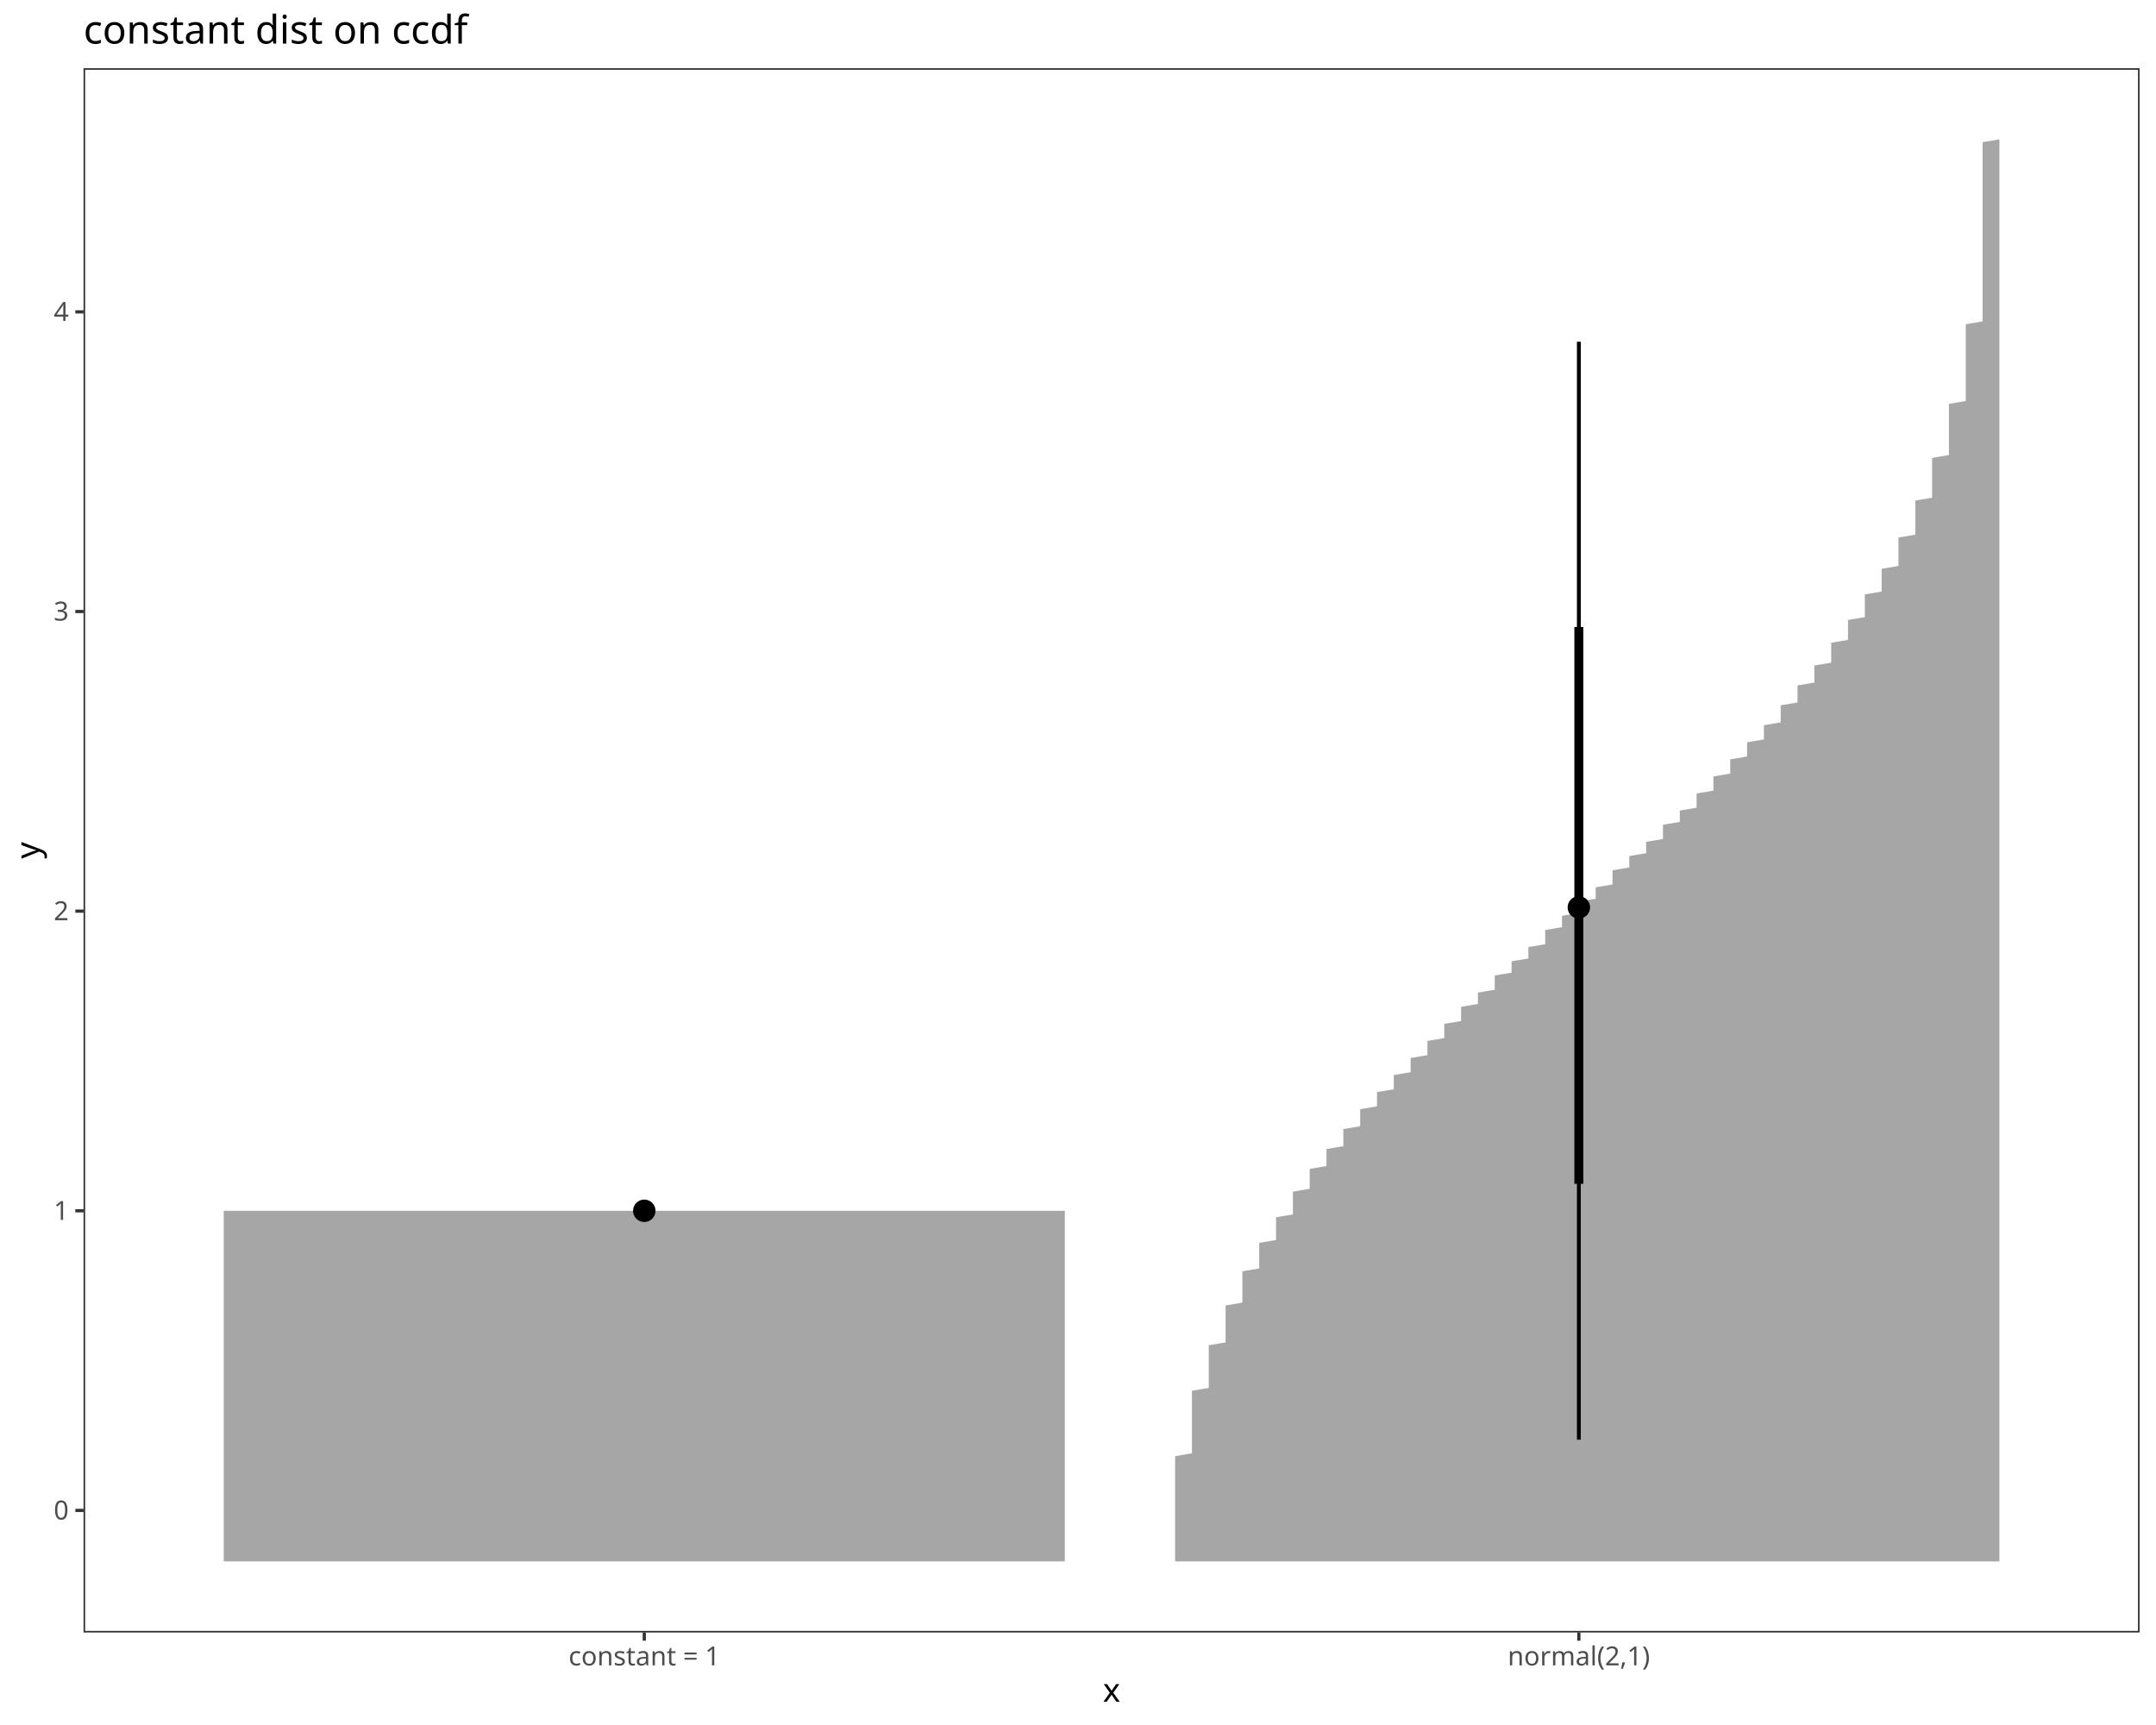
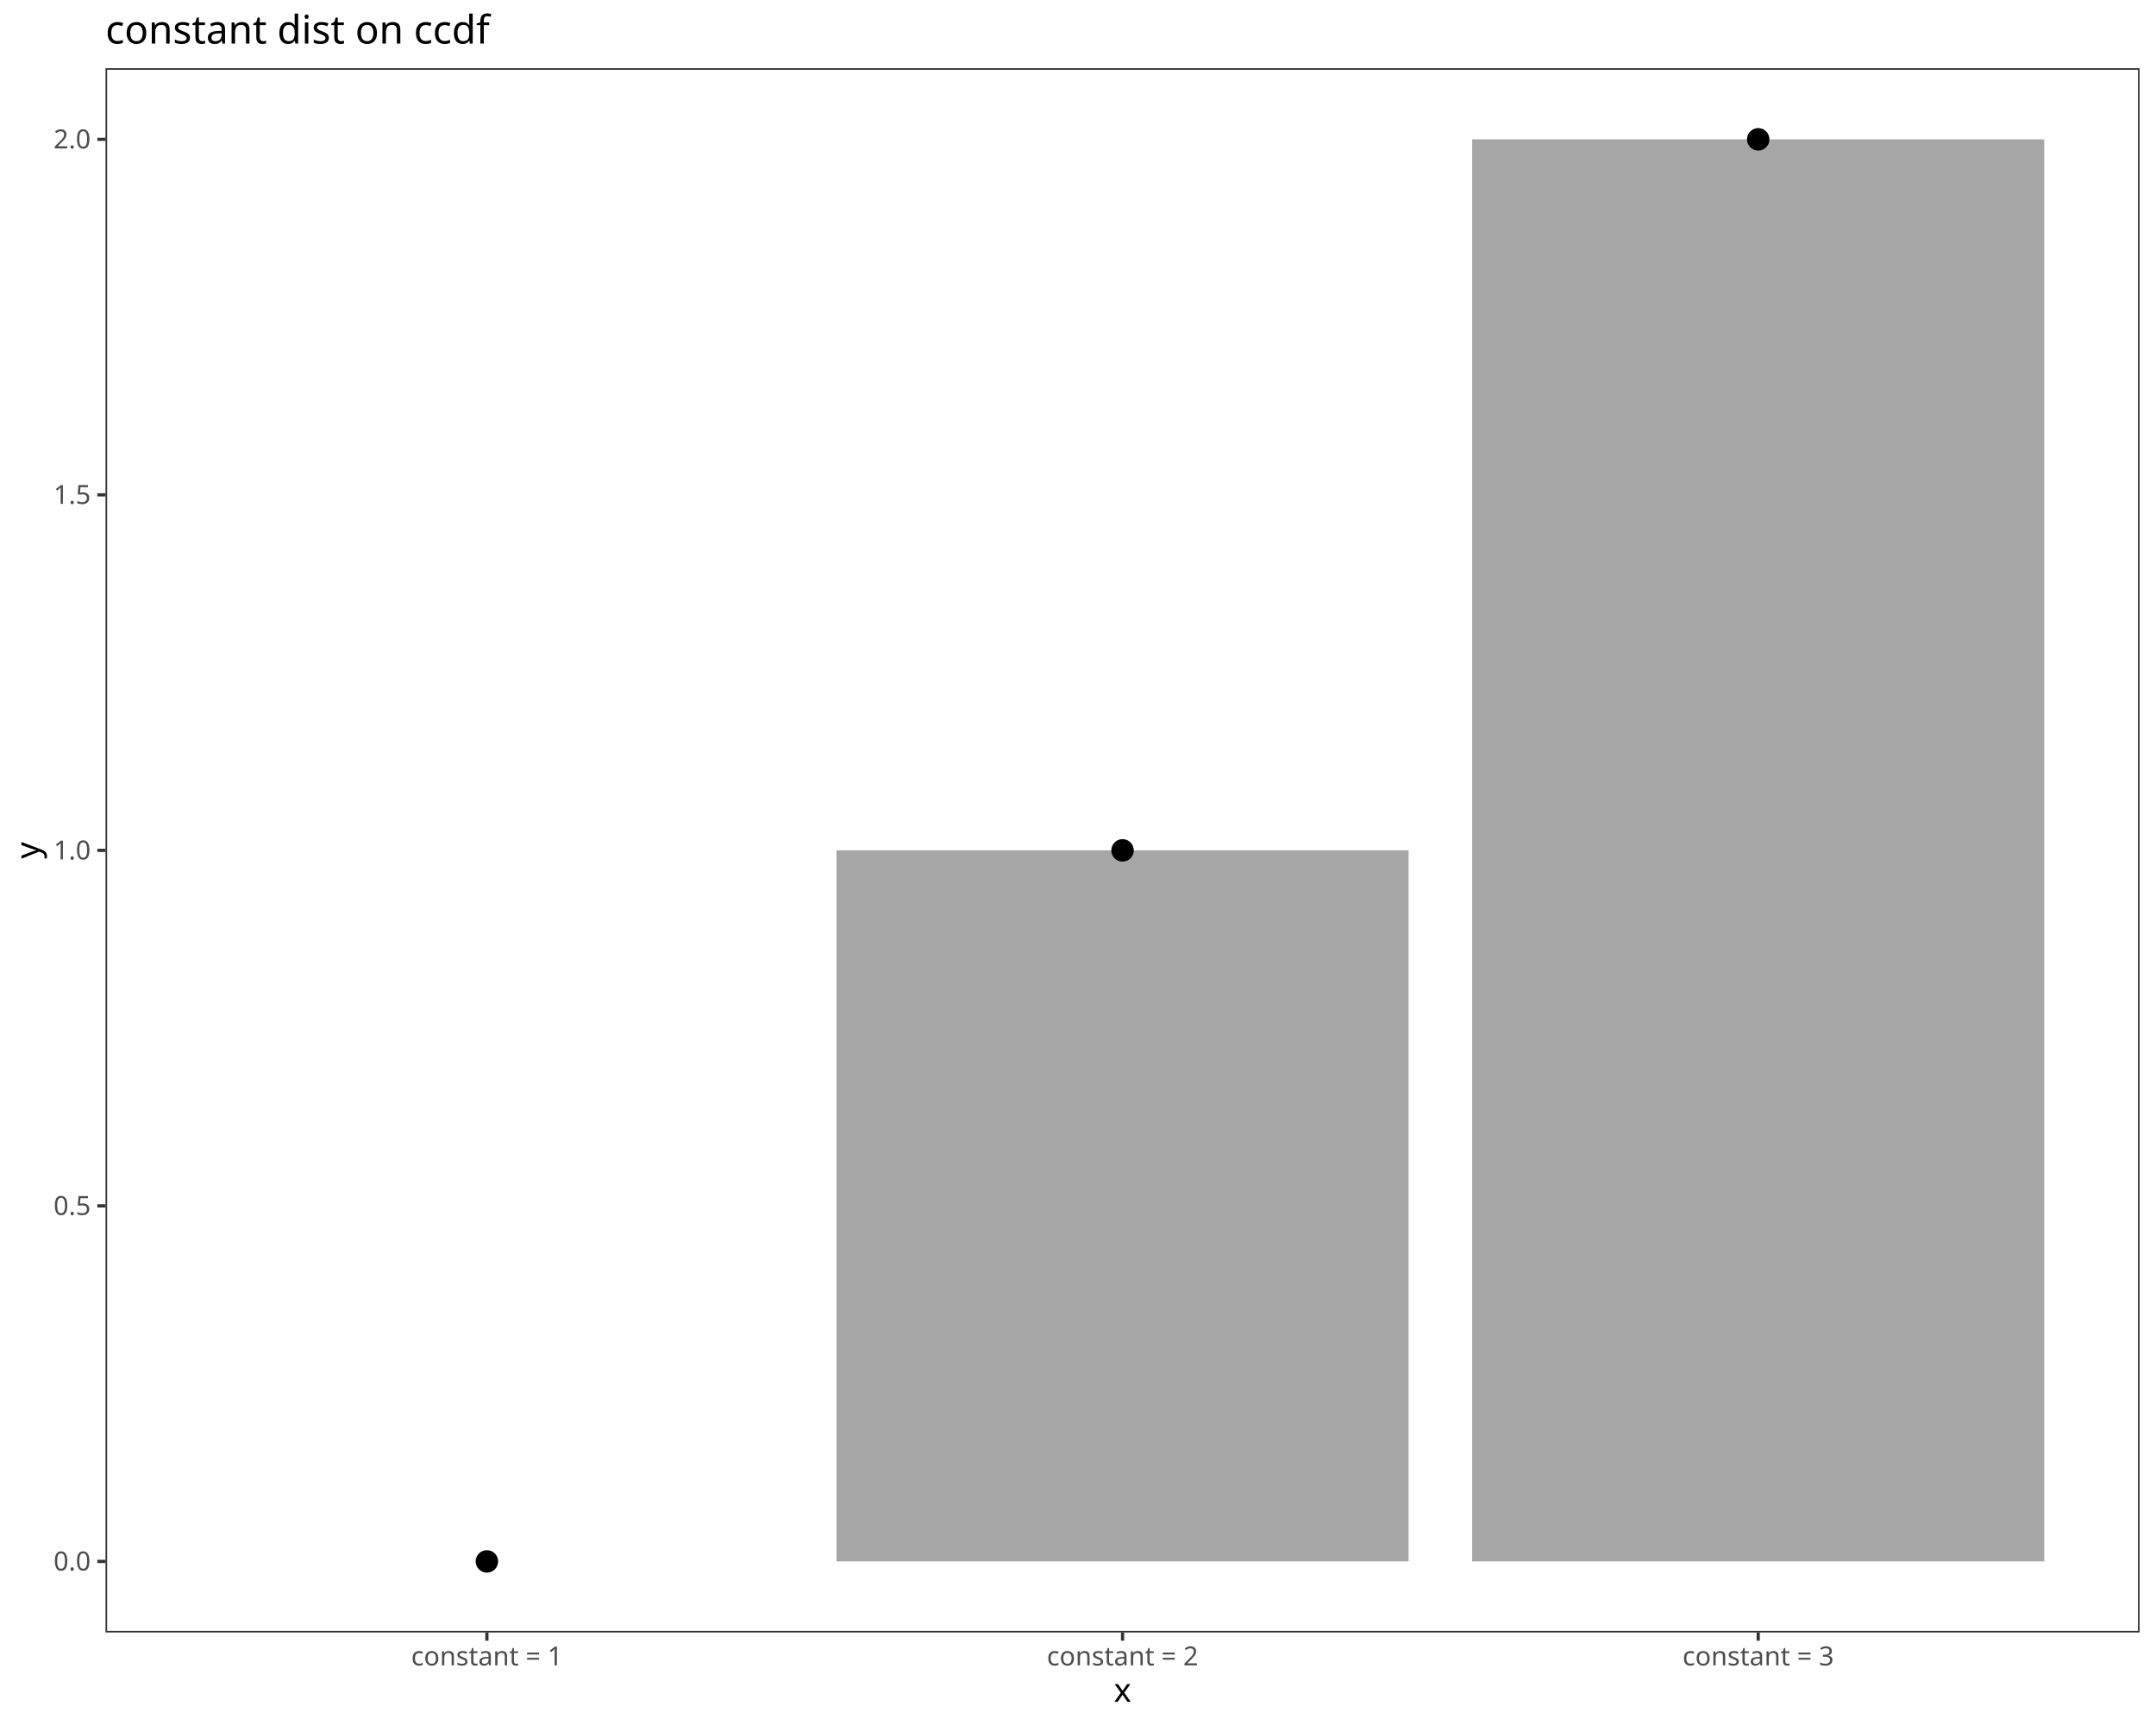
<svg xmlns="http://www.w3.org/2000/svg" class="svglite" data-engine-version="2.0" width="720.00pt" height="576.00pt" viewBox="0 0 720.00 576.00">
  <defs>
    <style type="text/css">
    .svglite line, .svglite polyline, .svglite polygon, .svglite path, .svglite rect, .svglite circle {
      fill: none;
      stroke: #000000;
      stroke-linecap: round;
      stroke-linejoin: round;
      stroke-miterlimit: 10.00;
    }
  </style>
  </defs>
  <rect width="100%" height="100%" style="stroke: none; fill: #FFFFFF;" />
  <defs>
    <clipPath id="cpMC4wMHw3MjAuMDB8MC4wMHw1NzYuMDA=">
      <rect x="0.00" y="0.00" width="720.00" height="576.00" />
    </clipPath>
  </defs>
  <g clip-path="url(#cpMC4wMHw3MjAuMDB8MC4wMHw1NzYuMDA=)">
    <rect x="0.00" y="0.00" width="720.00" height="576.00" style="stroke-width: 1.07; stroke: #FFFFFF; fill: #FFFFFF;" />
  </g>
  <defs>
-     <clipPath id="cpMjcuOTB8NzE0LjUyfDIyLjc4fDU0NS4xMQ==">
-       <rect x="27.90" y="22.78" width="686.62" height="522.33" />
+     <clipPath id="cpMzUuMjR8NzE0LjUyfDIyLjc4fDU0NS4xMQ==">
+       <rect x="35.24" y="22.78" width="679.28" height="522.33" />
    </clipPath>
  </defs>
-   <g clip-path="url(#cpMjcuOTB8NzE0LjUyfDIyLjc4fDU0NS4xMQ==)">
-     <rect x="27.90" y="22.78" width="686.62" height="522.33" style="stroke-width: 1.07; stroke: none; fill: #FFFFFF;" />
-     <polygon points="355.60,521.37 355.60,404.30 355.60,404.30 355.60,404.30 355.60,46.53 355.60,46.53 355.60,404.30 355.60,404.30 74.71,404.30 74.71,521.37 " style="stroke-width: 2.13; stroke: none; fill: #A6A6A6;" />
-     <polygon points="667.71,521.37 667.71,520.42 667.71,519.47 667.71,518.52 667.71,517.57 667.71,516.62 667.71,515.67 667.71,514.72 667.71,513.77 667.71,512.82 667.71,511.87 667.71,510.92 667.71,509.97 667.71,509.02 667.71,508.07 667.71,507.12 667.71,506.18 667.71,505.23 667.71,504.28 667.71,503.33 667.71,502.38 667.71,501.43 667.71,500.48 667.71,499.53 667.71,498.58 667.71,497.63 667.71,496.68 667.71,495.73 667.71,494.78 667.71,493.83 667.71,492.88 667.71,491.93 667.71,490.98 667.71,490.03 667.71,489.08 667.71,488.13 667.71,487.18 667.71,486.23 667.71,485.28 667.71,484.33 667.71,483.38 667.71,482.43 667.71,481.48 667.71,480.53 667.71,479.58 667.71,478.63 667.71,477.68 667.71,476.73 667.71,475.79 667.71,474.84 667.71,473.89 667.71,472.94 667.71,471.99 667.71,471.04 667.71,470.09 667.71,469.14 667.71,468.19 667.71,467.24 667.71,466.29 667.71,465.34 667.71,464.39 667.71,463.44 667.71,462.49 667.71,461.54 667.71,460.59 667.71,459.64 667.71,458.69 667.71,457.74 667.71,456.79 667.71,455.84 667.71,454.89 667.71,453.94 667.71,452.99 667.71,452.04 667.71,451.09 667.71,450.14 667.71,449.19 667.71,448.24 667.71,447.29 667.71,446.34 667.71,445.40 667.71,444.45 667.71,443.50 667.71,442.55 667.71,441.60 667.71,440.65 667.71,439.70 667.71,438.75 667.71,437.80 667.71,436.85 667.71,435.90 667.71,434.95 667.71,434.00 667.71,433.05 667.71,432.10 667.71,431.15 667.71,430.20 667.71,429.25 667.71,428.30 667.71,427.35 667.71,426.40 667.71,425.45 667.71,424.50 667.71,423.55 667.71,422.60 667.71,421.65 667.71,420.70 667.71,419.75 667.71,418.80 667.71,417.85 667.71,416.90 667.71,415.95 667.71,415.01 667.71,414.06 667.71,413.11 667.71,412.16 667.71,411.21 667.71,410.26 667.71,409.31 667.71,408.36 667.71,407.41 667.71,406.46 667.71,405.51 667.71,404.56 667.71,403.61 667.71,402.66 667.71,401.71 667.71,400.76 667.71,399.81 667.71,398.86 667.71,397.91 667.71,396.96 667.71,396.01 667.71,395.06 667.71,394.11 667.71,393.16 667.71,392.21 667.71,391.26 667.71,390.31 667.71,389.36 667.71,388.41 667.71,387.46 667.71,386.51 667.71,385.56 667.71,384.62 667.71,383.67 667.71,382.72 667.71,381.77 667.71,380.82 667.71,379.87 667.71,378.92 667.71,377.97 667.71,377.02 667.71,376.07 667.71,375.12 667.71,374.17 667.71,373.22 667.71,372.27 667.71,371.32 667.71,370.37 667.71,369.42 667.71,368.47 667.71,367.52 667.71,366.57 667.71,365.62 667.71,364.67 667.71,363.72 667.71,362.77 667.71,361.82 667.71,360.87 667.71,359.92 667.71,358.97 667.71,358.02 667.71,357.07 667.71,356.12 667.71,355.17 667.71,354.22 667.71,353.28 667.71,352.33 667.71,351.38 667.71,350.43 667.71,349.48 667.71,348.53 667.71,347.58 667.71,346.63 667.71,345.68 667.71,344.73 667.71,343.78 667.71,342.83 667.71,341.88 667.71,340.93 667.71,339.98 667.71,339.03 667.71,338.08 667.71,337.13 667.71,336.18 667.71,335.23 667.71,334.28 667.71,333.33 667.71,332.38 667.71,331.43 667.71,330.48 667.71,329.53 667.71,328.58 667.71,327.63 667.71,326.68 667.71,325.73 667.71,324.78 667.71,323.83 667.71,322.89 667.71,321.94 667.71,320.99 667.71,320.04 667.71,319.09 667.71,318.14 667.71,317.19 667.71,316.24 667.71,315.29 667.71,314.34 667.71,313.39 667.71,312.44 667.71,311.49 667.71,310.54 667.71,309.59 667.71,308.64 667.71,307.69 667.71,306.74 667.71,305.79 667.71,304.84 667.71,303.89 667.71,302.94 667.71,301.99 667.71,301.04 667.71,300.09 667.71,299.14 667.71,298.19 667.71,297.24 667.71,296.29 667.71,295.34 667.71,294.39 667.71,293.44 667.71,292.50 667.71,291.55 667.71,290.60 667.71,289.65 667.71,288.70 667.71,287.75 667.71,286.80 667.71,285.85 667.71,284.90 667.71,283.95 667.71,283.00 667.71,282.05 667.71,281.10 667.71,280.15 667.71,279.20 667.71,278.25 667.71,277.30 667.71,276.35 667.71,275.40 667.71,274.45 667.71,273.50 667.71,272.55 667.71,271.60 667.71,270.65 667.71,269.70 667.71,268.75 667.71,267.80 667.71,266.85 667.71,265.90 667.71,264.95 667.71,264.00 667.71,263.05 667.71,262.11 667.71,261.16 667.71,260.21 667.71,259.26 667.71,258.31 667.71,257.36 667.71,256.41 667.71,255.46 667.71,254.51 667.71,253.56 667.71,252.61 667.71,251.66 667.71,250.71 667.71,249.76 667.71,248.81 667.71,247.86 667.71,246.91 667.71,245.96 667.71,245.01 667.71,244.06 667.71,243.11 667.71,242.16 667.71,241.21 667.71,240.26 667.71,239.31 667.71,238.36 667.71,237.41 667.71,236.46 667.71,235.51 667.71,234.56 667.71,233.61 667.71,232.66 667.71,231.72 667.71,230.77 667.71,229.82 667.71,228.87 667.71,227.92 667.71,226.97 667.71,226.02 667.71,225.07 667.71,224.12 667.71,223.17 667.71,222.22 667.71,221.27 667.71,220.32 667.71,219.37 667.71,218.42 667.71,217.47 667.71,216.52 667.71,215.57 667.71,214.62 667.71,213.67 667.71,212.72 667.71,211.77 667.71,210.82 667.71,209.87 667.71,208.92 667.71,207.97 667.71,207.02 667.71,206.07 667.71,205.12 667.71,204.17 667.71,203.22 667.71,202.27 667.71,201.33 667.71,200.38 667.71,199.43 667.71,198.48 667.71,197.53 667.71,196.58 667.71,195.63 667.71,194.68 667.71,193.73 667.71,192.78 667.71,191.83 667.71,190.88 667.71,189.93 667.71,188.98 667.71,188.03 667.71,187.08 667.71,186.13 667.71,185.18 667.71,184.23 667.71,183.28 667.71,182.33 667.71,181.38 667.71,180.43 667.71,179.48 667.71,178.53 667.71,177.58 667.71,176.63 667.71,175.68 667.71,174.73 667.71,173.78 667.71,172.83 667.71,171.88 667.71,170.93 667.71,169.99 667.71,169.04 667.71,168.09 667.71,167.14 667.71,166.19 667.71,165.24 667.71,164.29 667.71,163.34 667.71,162.39 667.71,161.44 667.71,160.49 667.71,159.54 667.71,158.59 667.71,157.64 667.71,156.69 667.71,155.74 667.71,154.79 667.71,153.84 667.71,152.89 667.71,151.94 667.71,150.99 667.71,150.04 667.71,149.09 667.71,148.14 667.71,147.19 667.71,146.24 667.71,145.29 667.71,144.34 667.71,143.39 667.71,142.44 667.71,141.49 667.71,140.54 667.71,139.60 667.71,138.65 667.71,137.70 667.71,136.75 667.71,135.80 667.71,134.85 667.71,133.90 667.71,132.95 667.71,132.00 667.71,131.05 667.71,130.10 667.71,129.15 667.71,128.20 667.71,127.25 667.71,126.30 667.71,125.35 667.71,124.40 667.71,123.45 667.71,122.50 667.71,121.55 667.71,120.60 667.71,119.65 667.71,118.70 667.71,117.75 667.71,116.80 667.71,115.85 667.71,114.90 667.71,113.95 667.71,113.00 667.71,112.05 667.71,111.10 667.71,110.15 667.71,109.21 667.71,108.26 667.71,107.31 667.71,106.36 667.71,105.41 667.71,104.46 667.71,103.51 667.71,102.56 667.71,101.61 667.71,100.66 667.71,99.71 667.71,98.76 667.71,97.81 667.71,96.86 667.71,95.91 667.71,94.96 667.71,94.01 667.71,93.06 667.71,92.11 667.71,91.16 667.71,90.21 667.71,89.26 667.71,88.31 667.71,87.36 667.71,86.41 667.71,85.46 667.71,84.51 667.71,83.56 667.71,82.61 667.71,81.66 667.71,80.71 667.71,79.76 667.71,78.82 667.71,77.87 667.71,76.92 667.71,75.97 667.71,75.02 667.71,74.07 667.71,73.12 667.71,72.17 667.71,71.22 667.71,70.27 667.71,69.32 667.71,68.37 667.71,67.42 667.71,66.47 667.71,65.52 667.71,64.57 667.71,63.62 667.71,62.67 667.71,61.72 667.71,60.77 667.71,59.82 667.71,58.87 667.71,57.92 667.71,56.97 667.71,56.02 667.71,55.07 667.71,54.12 667.71,53.17 667.71,52.22 667.71,51.27 667.71,50.32 667.71,49.37 667.71,48.43 667.71,47.48 667.71,46.53 667.71,46.53 662.09,47.48 662.09,48.43 662.09,49.37 662.09,50.32 662.09,51.27 662.09,52.22 662.09,53.17 662.09,54.12 662.09,55.07 662.09,56.02 662.09,56.97 662.09,57.92 662.09,58.87 662.09,59.82 662.09,60.77 662.09,61.72 662.09,62.67 662.09,63.62 662.09,64.57 662.09,65.52 662.09,66.47 662.09,67.42 662.09,68.37 662.09,69.32 662.09,70.27 662.09,71.22 662.09,72.17 662.09,73.12 662.09,74.07 662.09,75.02 662.09,75.97 662.09,76.92 662.09,77.87 662.09,78.82 662.09,79.76 662.09,80.71 662.09,81.66 662.09,82.61 662.09,83.56 662.09,84.51 662.09,85.46 662.09,86.41 662.09,87.36 662.09,88.31 662.09,89.26 662.09,90.21 662.09,91.16 662.09,92.11 662.09,93.06 662.09,94.01 662.09,94.96 662.09,95.91 662.09,96.86 662.09,97.81 662.09,98.76 662.09,99.71 662.09,100.66 662.09,101.61 662.09,102.56 662.09,103.51 662.09,104.46 662.09,105.41 662.09,106.36 662.09,107.31 656.47,108.26 656.47,109.21 656.47,110.15 656.47,111.10 656.47,112.05 656.47,113.00 656.47,113.95 656.47,114.90 656.47,115.85 656.47,116.80 656.47,117.75 656.47,118.70 656.47,119.65 656.47,120.60 656.47,121.55 656.47,122.50 656.47,123.45 656.47,124.40 656.47,125.35 656.47,126.30 656.47,127.25 656.47,128.20 656.47,129.15 656.47,130.10 656.47,131.05 656.47,132.00 656.47,132.95 656.47,133.90 650.85,134.85 650.85,135.80 650.85,136.75 650.85,137.70 650.85,138.65 650.85,139.60 650.85,140.54 650.85,141.49 650.85,142.44 650.85,143.39 650.85,144.34 650.85,145.29 650.85,146.24 650.85,147.19 650.85,148.14 650.85,149.09 650.85,150.04 650.85,150.99 650.85,151.94 645.23,152.89 645.23,153.84 645.23,154.79 645.23,155.74 645.23,156.69 645.23,157.64 645.23,158.59 645.23,159.54 645.23,160.49 645.23,161.44 645.23,162.39 645.23,163.34 645.23,164.29 645.23,165.24 645.23,166.19 639.62,167.14 639.62,168.09 639.62,169.04 639.62,169.99 639.62,170.93 639.62,171.88 639.62,172.83 639.62,173.78 639.62,174.73 639.62,175.68 639.62,176.63 639.62,177.58 639.62,178.53 634.00,179.48 634.00,180.43 634.00,181.38 634.00,182.33 634.00,183.28 634.00,184.23 634.00,185.18 634.00,186.13 634.00,187.08 634.00,188.03 634.00,188.98 628.38,189.93 628.38,190.88 628.38,191.83 628.38,192.78 628.38,193.73 628.38,194.68 628.38,195.63 628.38,196.58 628.38,197.53 622.76,198.48 622.76,199.43 622.76,200.38 622.76,201.33 622.76,202.27 622.76,203.22 622.76,204.17 622.76,205.12 622.76,206.07 617.15,207.02 617.15,207.97 617.15,208.92 617.15,209.87 617.15,210.82 617.15,211.77 617.15,212.72 617.15,213.67 611.53,214.62 611.53,215.57 611.53,216.52 611.53,217.47 611.53,218.42 611.53,219.37 611.53,220.32 611.53,221.27 605.91,222.22 605.91,223.17 605.91,224.12 605.91,225.07 605.91,226.02 605.91,226.97 605.91,227.92 600.29,228.87 600.29,229.82 600.29,230.77 600.29,231.72 600.29,232.66 600.29,233.61 600.29,234.56 594.67,235.51 594.67,236.46 594.67,237.41 594.67,238.36 594.67,239.31 594.67,240.26 594.67,241.21 589.06,242.16 589.06,243.11 589.06,244.06 589.06,245.01 589.06,245.96 589.06,246.91 583.44,247.86 583.44,248.81 583.44,249.76 583.44,250.71 583.44,251.66 583.44,252.61 577.82,253.56 577.82,254.51 577.82,255.46 577.82,256.41 577.82,257.36 577.82,258.31 572.20,259.26 572.20,260.21 572.20,261.16 572.20,262.11 572.20,263.05 572.20,264.00 566.58,264.95 566.58,265.90 566.58,266.85 566.58,267.80 566.58,268.75 566.58,269.70 560.97,270.65 560.97,271.60 560.97,272.55 560.97,273.50 560.97,274.45 555.35,275.40 555.35,276.35 555.35,277.30 555.35,278.25 555.35,279.20 555.35,280.15 549.73,281.10 549.73,282.05 549.73,283.00 549.73,283.95 549.73,284.90 544.11,285.85 544.11,286.80 544.11,287.75 544.11,288.70 544.11,289.65 538.50,290.60 538.50,291.55 538.50,292.50 538.50,293.44 538.50,294.39 538.50,295.34 532.88,296.29 532.88,297.24 532.88,298.19 532.88,299.14 532.88,300.09 527.26,301.04 527.26,301.99 527.26,302.94 527.26,303.89 527.26,304.84 521.64,305.79 521.64,306.74 521.64,307.69 521.64,308.64 521.64,309.59 516.02,310.54 516.02,311.49 516.02,312.44 516.02,313.39 516.02,314.34 516.02,315.29 510.41,316.24 510.41,317.19 510.41,318.14 510.41,319.09 510.41,320.04 504.79,320.99 504.79,321.94 504.79,322.89 504.79,323.83 504.79,324.78 499.17,325.73 499.17,326.68 499.17,327.63 499.17,328.58 499.17,329.53 499.17,330.48 493.55,331.43 493.55,332.38 493.55,333.33 493.55,334.28 493.55,335.23 487.94,336.18 487.94,337.13 487.94,338.08 487.94,339.03 487.94,339.98 487.94,340.93 482.32,341.88 482.32,342.83 482.32,343.78 482.32,344.73 482.32,345.68 482.32,346.63 476.70,347.58 476.70,348.53 476.70,349.48 476.70,350.43 476.70,351.38 476.70,352.33 471.08,353.28 471.08,354.22 471.08,355.17 471.08,356.12 471.08,357.07 471.08,358.02 465.46,358.97 465.46,359.92 465.46,360.87 465.46,361.82 465.46,362.77 465.46,363.72 459.85,364.67 459.85,365.62 459.85,366.57 459.85,367.52 459.85,368.47 459.85,369.42 454.23,370.37 454.23,371.32 454.23,372.27 454.23,373.22 454.23,374.17 454.23,375.12 454.23,376.07 448.61,377.02 448.61,377.97 448.61,378.92 448.61,379.87 448.61,380.82 448.61,381.77 448.61,382.72 442.99,383.67 442.99,384.62 442.99,385.56 442.99,386.51 442.99,387.46 442.99,388.41 442.99,389.36 437.38,390.31 437.38,391.26 437.38,392.21 437.38,393.16 437.38,394.11 437.38,395.06 437.38,396.01 437.38,396.96 431.76,397.91 431.76,398.86 431.76,399.81 431.76,400.76 431.76,401.71 431.76,402.66 431.76,403.61 431.76,404.56 431.76,405.51 426.14,406.46 426.14,407.41 426.14,408.36 426.14,409.31 426.14,410.26 426.14,411.21 426.14,412.16 426.14,413.11 426.14,414.06 420.52,415.01 420.52,415.95 420.52,416.90 420.52,417.85 420.52,418.80 420.52,419.75 420.52,420.70 420.52,421.65 420.52,422.60 420.52,423.55 414.90,424.50 414.90,425.45 414.90,426.40 414.90,427.35 414.90,428.30 414.90,429.25 414.90,430.20 414.90,431.15 414.90,432.10 414.90,433.05 414.90,434.00 414.90,434.95 409.29,435.90 409.29,436.85 409.29,437.80 409.29,438.75 409.29,439.70 409.29,440.65 409.29,441.60 409.29,442.55 409.29,443.50 409.29,444.45 409.29,445.40 409.29,446.34 409.29,447.29 409.29,448.24 403.67,449.19 403.67,450.14 403.67,451.09 403.67,452.04 403.67,452.99 403.67,453.94 403.67,454.89 403.67,455.84 403.67,456.79 403.67,457.74 403.67,458.69 403.67,459.64 403.67,460.59 403.67,461.54 403.67,462.49 403.67,463.44 398.05,464.39 398.05,465.34 398.05,466.29 398.05,467.24 398.05,468.19 398.05,469.14 398.05,470.09 398.05,471.04 398.05,471.99 398.05,472.94 398.05,473.89 398.05,474.84 398.05,475.79 398.05,476.73 398.05,477.68 398.05,478.63 398.05,479.58 398.05,480.53 398.05,481.48 398.05,482.43 398.05,483.38 398.05,484.33 398.05,485.28 392.43,486.23 392.43,487.18 392.43,488.13 392.43,489.08 392.43,490.03 392.43,490.98 392.43,491.93 392.43,492.88 392.43,493.83 392.43,494.78 392.43,495.73 392.43,496.68 392.43,497.63 392.43,498.58 392.43,499.53 392.43,500.48 392.43,501.43 392.43,502.38 392.43,503.33 392.43,504.28 392.43,505.23 392.43,506.18 392.43,507.12 392.43,508.07 392.43,509.02 392.43,509.97 392.43,510.92 392.43,511.87 392.43,512.82 392.43,513.77 392.43,514.72 392.43,515.67 392.43,516.62 392.43,517.57 392.43,518.52 392.43,519.47 392.43,520.42 392.43,521.37 " style="stroke-width: 2.13; stroke: none; fill: #A6A6A6;" />
-     <line x1="527.26" y1="480.72" x2="527.26" y2="114.10" style="stroke-width: 1.28; stroke-linecap: butt;" />
-     <line x1="527.26" y1="395.28" x2="527.26" y2="209.35" style="stroke-width: 2.99; stroke-linecap: butt;" />
-     <line x1="215.16" y1="404.30" x2="215.16" y2="404.30" style="stroke-width: 2.99; stroke-linecap: butt;" />
-     <line x1="215.16" y1="404.30" x2="215.16" y2="404.30" style="stroke-width: 1.28; stroke-linecap: butt;" />
-     <circle cx="527.26" cy="302.99" r="1.68" style="stroke-width: 1.06; fill: #000000;" />
-     <circle cx="527.26" cy="302.99" r="3.22" style="stroke-width: 1.06; fill: #000000;" />
-     <circle cx="215.16" cy="404.30" r="3.22" style="stroke-width: 1.06; fill: #000000;" />
-     <circle cx="215.16" cy="404.30" r="1.68" style="stroke-width: 1.06; fill: #000000;" />
-     <rect x="27.90" y="22.78" width="686.62" height="522.33" style="stroke-width: 1.07; stroke: #333333;" />
+   <g clip-path="url(#cpMzUuMjR8NzE0LjUyfDIyLjc4fDU0NS4xMQ==)">
+     <rect x="35.24" y="22.78" width="679.28" height="522.33" style="stroke-width: 1.07; stroke: none; fill: #FFFFFF;" />
+     <polygon points="258.13,521.37 258.13,521.37 258.13,521.37 258.13,521.37 258.13,46.53 258.13,46.53 258.13,521.37 258.13,521.37 67.08,521.37 67.08,521.37 " style="stroke-width: 2.13; stroke: none; fill: #A6A6A6;" />
+     <polygon points="470.40,521.37 470.40,283.95 470.40,283.95 470.40,283.95 470.40,46.53 470.40,46.53 470.40,283.95 470.40,283.95 279.36,283.95 279.36,521.37 " style="stroke-width: 2.13; stroke: none; fill: #A6A6A6;" />
+     <polygon points="682.68,521.37 682.68,46.53 682.68,46.53 682.68,46.53 682.68,46.53 682.68,46.53 682.68,46.53 682.68,46.53 491.63,46.53 491.63,521.37 " style="stroke-width: 2.13; stroke: none; fill: #A6A6A6;" />
+     <line x1="162.60" y1="521.37" x2="162.60" y2="521.37" style="stroke-width: 2.99; stroke-linecap: butt;" />
+     <line x1="162.60" y1="521.37" x2="162.60" y2="521.37" style="stroke-width: 1.28; stroke-linecap: butt;" />
+     <line x1="374.88" y1="283.95" x2="374.88" y2="283.95" style="stroke-width: 2.99; stroke-linecap: butt;" />
+     <line x1="374.88" y1="283.95" x2="374.88" y2="283.95" style="stroke-width: 1.28; stroke-linecap: butt;" />
+     <line x1="587.16" y1="46.53" x2="587.16" y2="46.53" style="stroke-width: 2.99; stroke-linecap: butt;" />
+     <line x1="587.16" y1="46.53" x2="587.16" y2="46.53" style="stroke-width: 1.28; stroke-linecap: butt;" />
+     <circle cx="162.60" cy="521.37" r="3.22" style="stroke-width: 1.06; fill: #000000;" />
+     <circle cx="162.60" cy="521.37" r="1.68" style="stroke-width: 1.06; fill: #000000;" />
+     <circle cx="374.88" cy="283.95" r="3.22" style="stroke-width: 1.06; fill: #000000;" />
+     <circle cx="374.88" cy="283.95" r="1.68" style="stroke-width: 1.06; fill: #000000;" />
+     <circle cx="587.16" cy="46.53" r="3.22" style="stroke-width: 1.06; fill: #000000;" />
+     <circle cx="587.16" cy="46.53" r="1.68" style="stroke-width: 1.06; fill: #000000;" />
+     <rect x="35.24" y="22.78" width="679.28" height="522.33" style="stroke-width: 1.07; stroke: #333333;" />
  </g>
  <g clip-path="url(#cpMC4wMHw3MjAuMDB8MC4wMHw1NzYuMDA=)">
-     <text x="22.97" y="507.38" text-anchor="end" style="font-size: 8.80px; fill: #4D4D4D; font-family: sans;" textLength="4.89px" lengthAdjust="spacingAndGlyphs">0</text>
-     <text x="22.97" y="407.33" text-anchor="end" style="font-size: 8.80px; fill: #4D4D4D; font-family: sans;" textLength="4.89px" lengthAdjust="spacingAndGlyphs">1</text>
-     <text x="22.97" y="307.27" text-anchor="end" style="font-size: 8.80px; fill: #4D4D4D; font-family: sans;" textLength="4.89px" lengthAdjust="spacingAndGlyphs">2</text>
-     <text x="22.97" y="207.22" text-anchor="end" style="font-size: 8.80px; fill: #4D4D4D; font-family: sans;" textLength="4.89px" lengthAdjust="spacingAndGlyphs">3</text>
-     <text x="22.97" y="107.17" text-anchor="end" style="font-size: 8.80px; fill: #4D4D4D; font-family: sans;" textLength="4.89px" lengthAdjust="spacingAndGlyphs">4</text>
-     <polyline points="25.16,504.35 27.90,504.35 " style="stroke-width: 1.07; stroke: #333333; stroke-linecap: butt;" />
-     <polyline points="25.16,404.30 27.90,404.30 " style="stroke-width: 1.07; stroke: #333333; stroke-linecap: butt;" />
-     <polyline points="25.16,304.25 27.90,304.25 " style="stroke-width: 1.07; stroke: #333333; stroke-linecap: butt;" />
-     <polyline points="25.16,204.19 27.90,204.19 " style="stroke-width: 1.07; stroke: #333333; stroke-linecap: butt;" />
-     <polyline points="25.16,104.14 27.90,104.14 " style="stroke-width: 1.07; stroke: #333333; stroke-linecap: butt;" />
-     <polyline points="215.16,547.85 215.16,545.11 " style="stroke-width: 1.07; stroke: #333333; stroke-linecap: butt;" />
-     <polyline points="527.26,547.85 527.26,545.11 " style="stroke-width: 1.07; stroke: #333333; stroke-linecap: butt;" />
-     <text x="215.16" y="556.10" text-anchor="middle" style="font-size: 8.80px; fill: #4D4D4D; font-family: sans;" textLength="48.20px" lengthAdjust="spacingAndGlyphs">constant = 1</text>
-     <text x="527.26" y="556.10" text-anchor="middle" style="font-size: 8.80px; fill: #4D4D4D; font-family: sans;" textLength="45.00px" lengthAdjust="spacingAndGlyphs">normal(2,1)</text>
-     <text x="371.21" y="568.24" text-anchor="middle" style="font-size: 11.00px; font-family: sans;" textLength="5.50px" lengthAdjust="spacingAndGlyphs">x</text>
+     <text x="30.31" y="524.40" text-anchor="end" style="font-size: 8.80px; fill: #4D4D4D; font-family: sans;" textLength="12.23px" lengthAdjust="spacingAndGlyphs">0.0</text>
+     <text x="30.31" y="405.69" text-anchor="end" style="font-size: 8.80px; fill: #4D4D4D; font-family: sans;" textLength="12.23px" lengthAdjust="spacingAndGlyphs">0.5</text>
+     <text x="30.31" y="286.98" text-anchor="end" style="font-size: 8.80px; fill: #4D4D4D; font-family: sans;" textLength="12.23px" lengthAdjust="spacingAndGlyphs">1.0</text>
+     <text x="30.31" y="168.26" text-anchor="end" style="font-size: 8.80px; fill: #4D4D4D; font-family: sans;" textLength="12.23px" lengthAdjust="spacingAndGlyphs">1.5</text>
+     <text x="30.31" y="49.55" text-anchor="end" style="font-size: 8.80px; fill: #4D4D4D; font-family: sans;" textLength="12.23px" lengthAdjust="spacingAndGlyphs">2.0</text>
+     <polyline points="32.50,521.37 35.24,521.37 " style="stroke-width: 1.07; stroke: #333333; stroke-linecap: butt;" />
+     <polyline points="32.50,402.66 35.24,402.66 " style="stroke-width: 1.07; stroke: #333333; stroke-linecap: butt;" />
+     <polyline points="32.50,283.95 35.24,283.95 " style="stroke-width: 1.07; stroke: #333333; stroke-linecap: butt;" />
+     <polyline points="32.50,165.24 35.24,165.24 " style="stroke-width: 1.07; stroke: #333333; stroke-linecap: butt;" />
+     <polyline points="32.50,46.53 35.24,46.53 " style="stroke-width: 1.07; stroke: #333333; stroke-linecap: butt;" />
+     <polyline points="162.60,547.85 162.60,545.11 " style="stroke-width: 1.07; stroke: #333333; stroke-linecap: butt;" />
+     <polyline points="374.88,547.85 374.88,545.11 " style="stroke-width: 1.07; stroke: #333333; stroke-linecap: butt;" />
+     <polyline points="587.16,547.85 587.16,545.11 " style="stroke-width: 1.07; stroke: #333333; stroke-linecap: butt;" />
+     <text x="162.60" y="556.10" text-anchor="middle" style="font-size: 8.80px; fill: #4D4D4D; font-family: sans;" textLength="48.20px" lengthAdjust="spacingAndGlyphs">constant = 1</text>
+     <text x="374.88" y="556.10" text-anchor="middle" style="font-size: 8.80px; fill: #4D4D4D; font-family: sans;" textLength="48.20px" lengthAdjust="spacingAndGlyphs">constant = 2</text>
+     <text x="587.16" y="556.10" text-anchor="middle" style="font-size: 8.80px; fill: #4D4D4D; font-family: sans;" textLength="48.20px" lengthAdjust="spacingAndGlyphs">constant = 3</text>
+     <text x="374.88" y="568.24" text-anchor="middle" style="font-size: 11.00px; font-family: sans;" textLength="5.50px" lengthAdjust="spacingAndGlyphs">x</text>
    <text transform="translate(13.05,283.95) rotate(-90)" text-anchor="middle" style="font-size: 11.00px; font-family: sans;" textLength="5.50px" lengthAdjust="spacingAndGlyphs">y</text>
-     <text x="27.90" y="14.56" style="font-size: 13.20px; font-family: sans;" textLength="120.36px" lengthAdjust="spacingAndGlyphs">constant dist on ccdf</text>
+     <text x="35.24" y="14.56" style="font-size: 13.20px; font-family: sans;" textLength="120.36px" lengthAdjust="spacingAndGlyphs">constant dist on ccdf</text>
  </g>
</svg>
